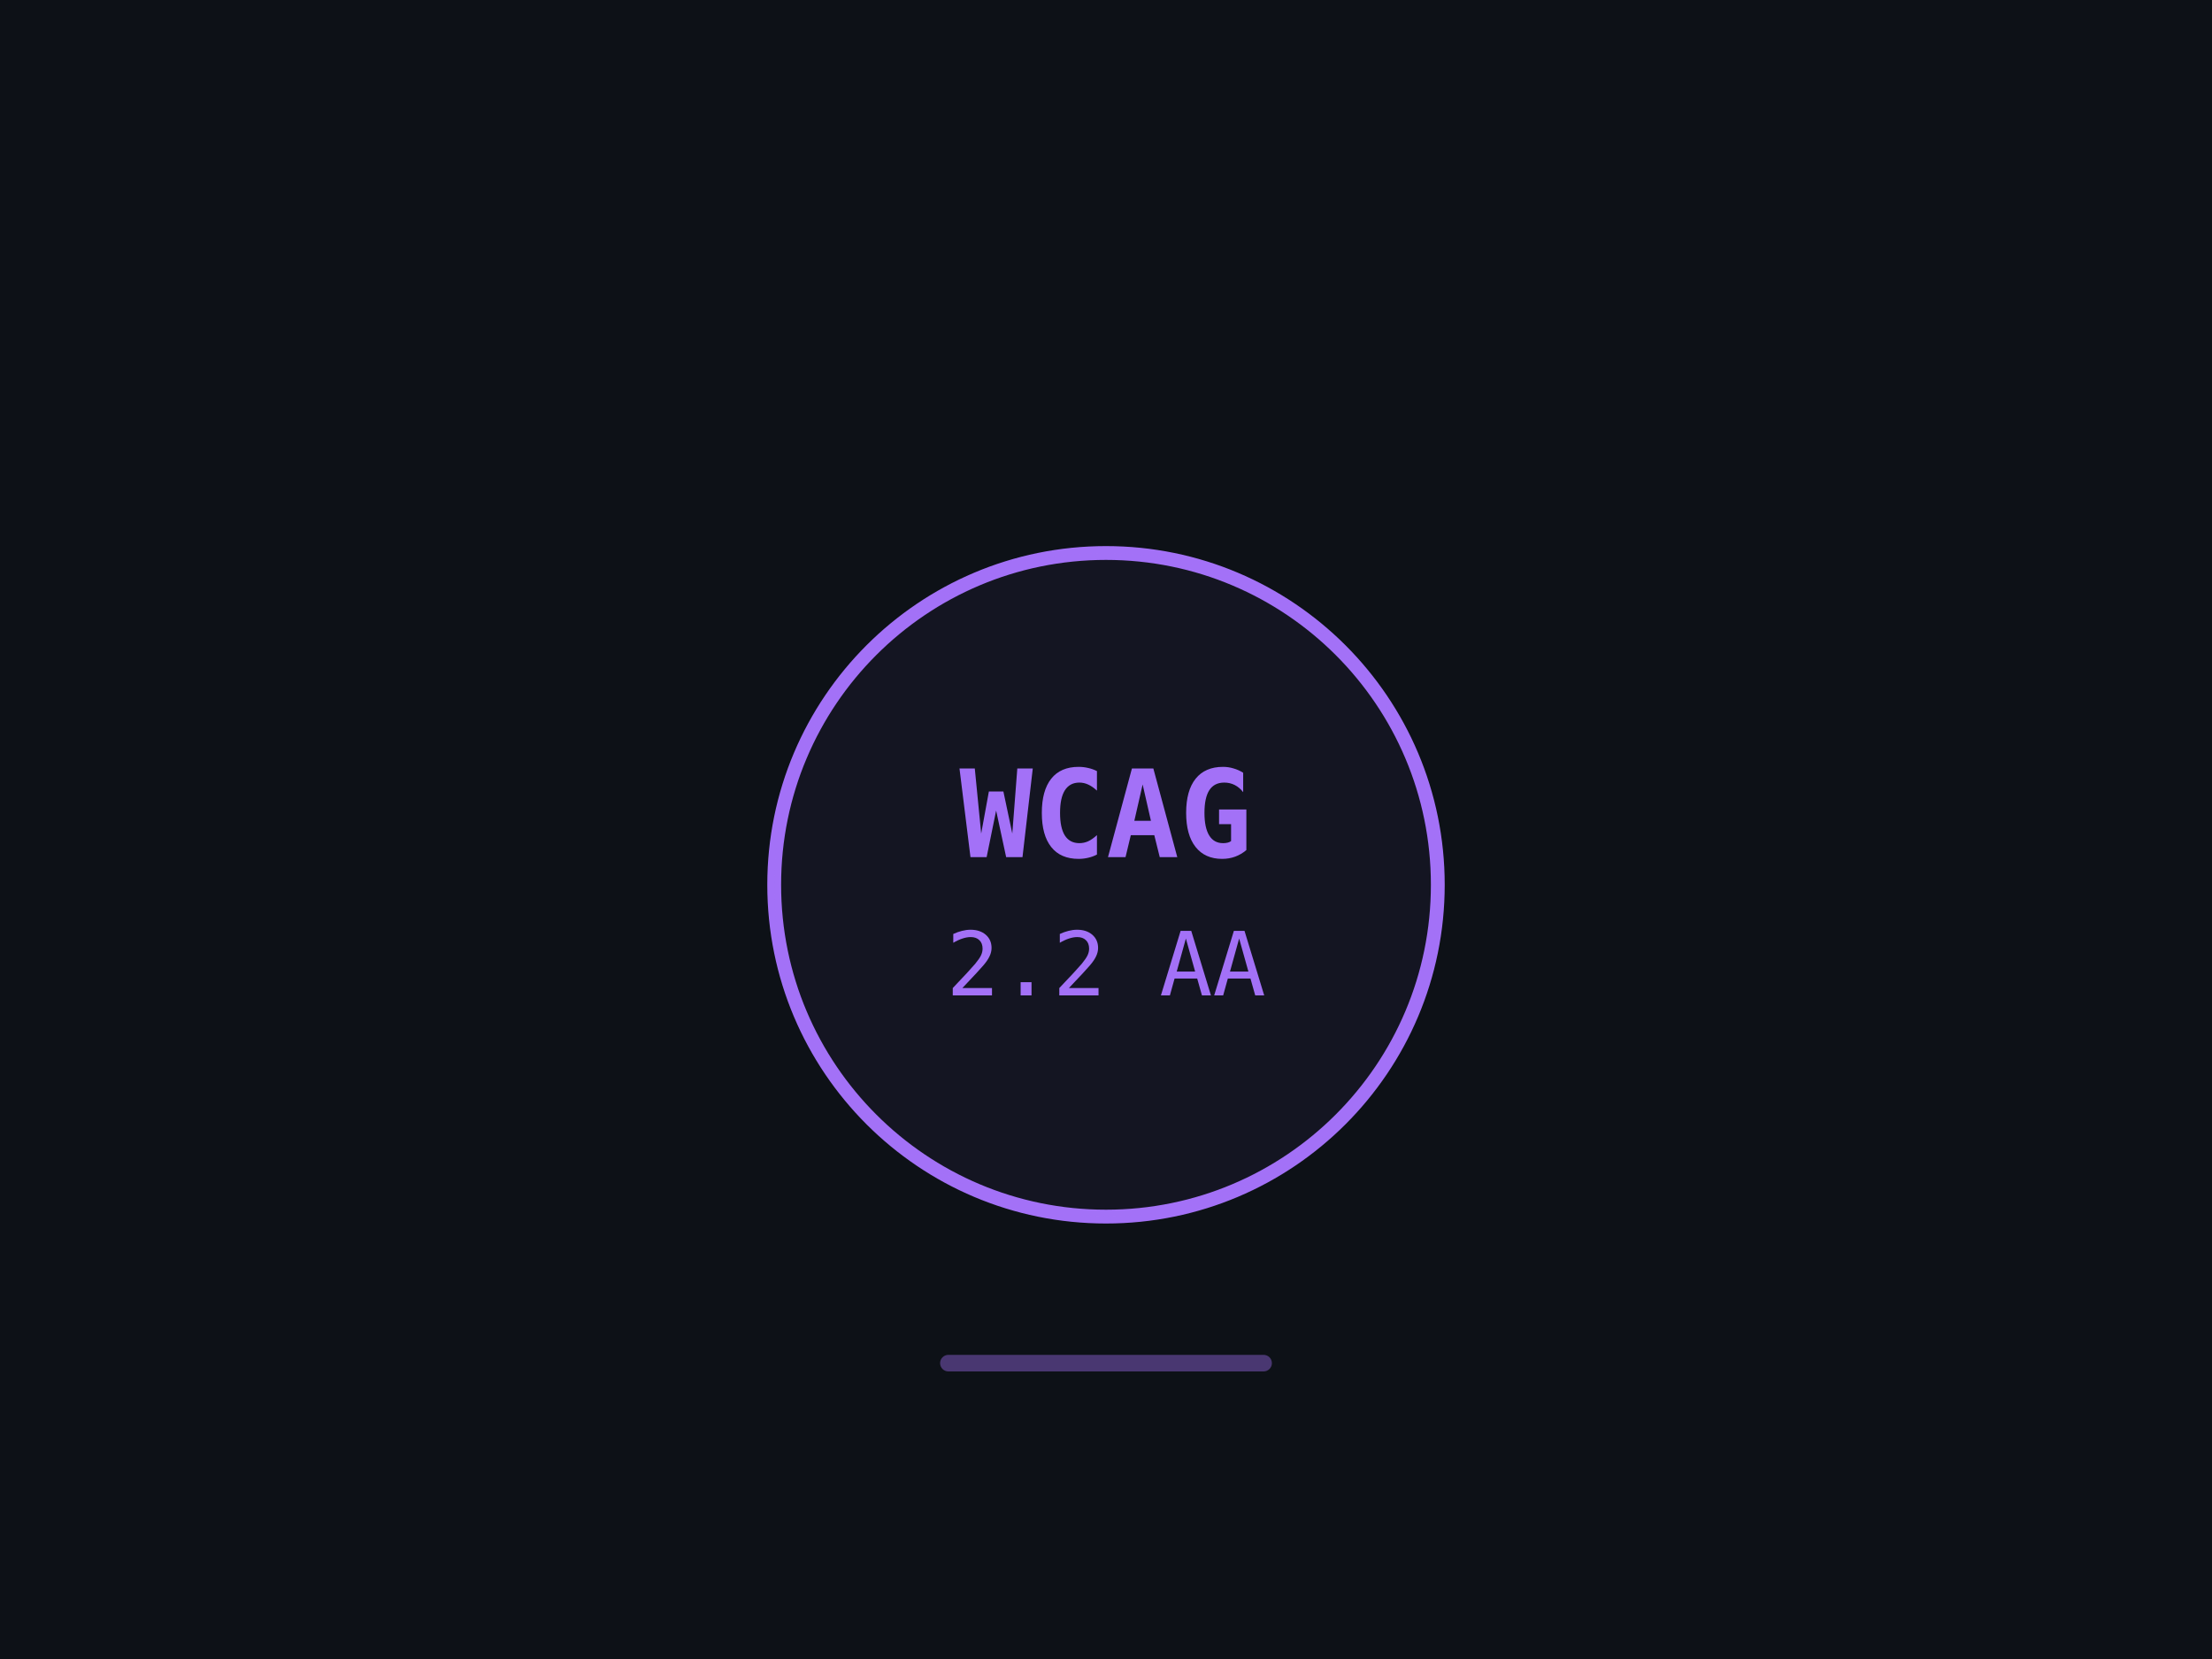
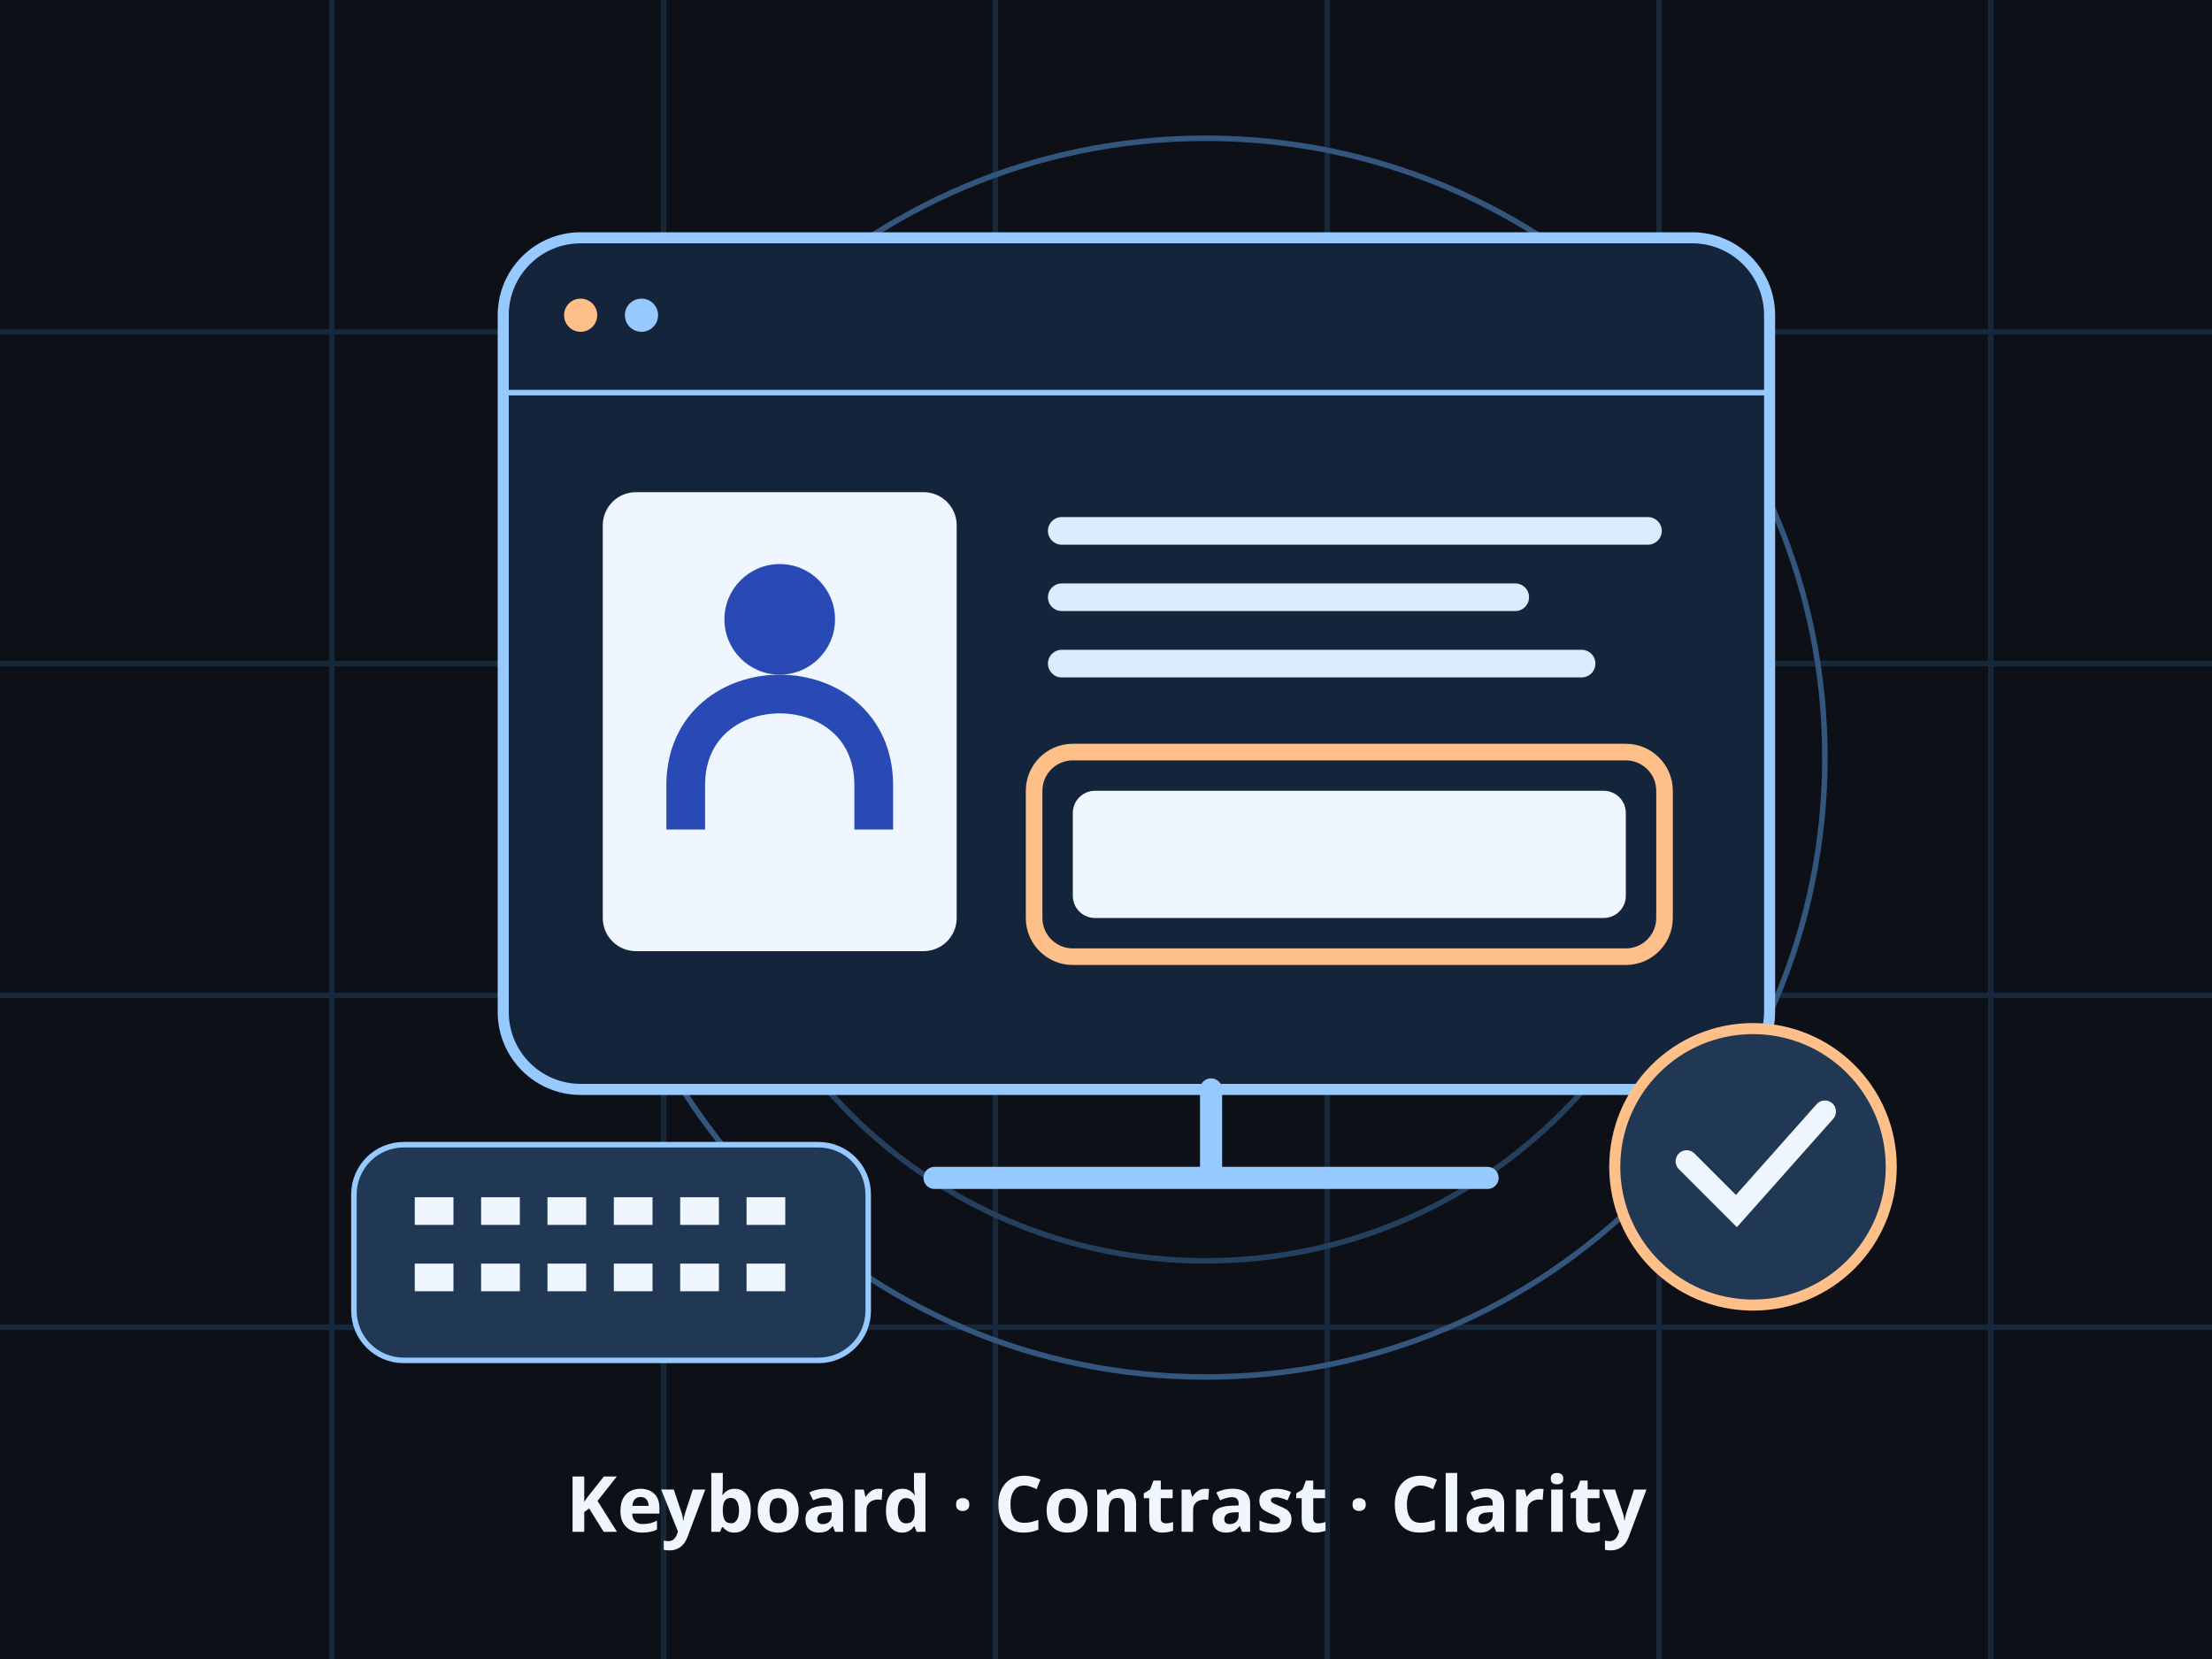
<svg xmlns="http://www.w3.org/2000/svg" width="400" height="300" viewBox="0 0 400 300" fill="none">
  <rect width="400" height="300" fill="#0d1117" />
-   <circle cx="200" cy="160" r="60" fill="none" stroke="#a371f7" stroke-width="2.5" />
-   <circle cx="200" cy="160" r="60" fill="#a371f7" opacity="0.05" />
-   <text x="200" y="155" font-family="monospace" font-size="22" fill="#a371f7" text-anchor="middle" font-weight="bold">WCAG</text>
-   <text x="200" y="180" font-family="monospace" font-size="16" fill="#a371f7" text-anchor="middle">2.2 AA</text>
-   <rect x="170" y="245" width="60" height="3" rx="1.5" fill="#a371f7" opacity="0.4" />
+   <path d="M0 60H400M0 120H400M0 180H400M0 240H400M60 0V300M120 0V300M180 0V300M240 0V300M300 0V300M360 0V300" stroke="#18283b" />
+   <circle cx="218" cy="137" r="112" stroke="#33557e" />
+   <circle cx="218" cy="137" r="91" stroke="#25405f" />
+   <rect x="91" y="43" width="229" height="154" rx="14" fill="#14243b" stroke="#96c9ff" stroke-width="2" />
+   <path d="M91 71H320" stroke="#96c9ff" />
+   <circle cx="105" cy="57" r="3" fill="#ffbf88" />
+   <circle cx="116" cy="57" r="3" fill="#96c9ff" />
+   <rect x="109" y="89" width="64" height="83" rx="6" fill="#eff6ff" />
+   <circle cx="141" cy="112" r="10" fill="#294ab4" />
+   <path d="M124 150V142C124 120 158 120 158 142V150" stroke="#294ab4" stroke-width="7" />
+   <path d="M192 96H298M192 108H274M192 120H286" stroke="#dcecff" stroke-width="5" stroke-linecap="round" />
+   <rect x="187" y="136" width="114" height="37" rx="7" stroke="#ffbf88" stroke-width="3" />
+   <rect x="194" y="143" width="100" height="23" rx="4" fill="#eff6ff" />
+   <path d="M219 197V213M169 213H269" stroke="#96c9ff" stroke-width="4" stroke-linecap="round" />
+   <rect x="64" y="207" width="93" height="39" rx="9" fill="#203854" stroke="#96c9ff" />
+   <path d="M75 219H145M75 231H145" stroke="#eff6ff" stroke-width="5" stroke-dasharray="7 5" />
+   <circle cx="317" cy="211" r="25" fill="#203854" stroke="#ffbf88" stroke-width="2" />
+   <path d="M305 210L314 219L330 201" stroke="#eff6ff" stroke-width="4" stroke-linecap="round" />
+   <text x="200" y="277" font-family="system-ui,sans-serif" font-size="14" font-weight="600" fill="#eff6ff" text-anchor="middle">Keyboard · Contrast · Clarity</text>
</svg>
